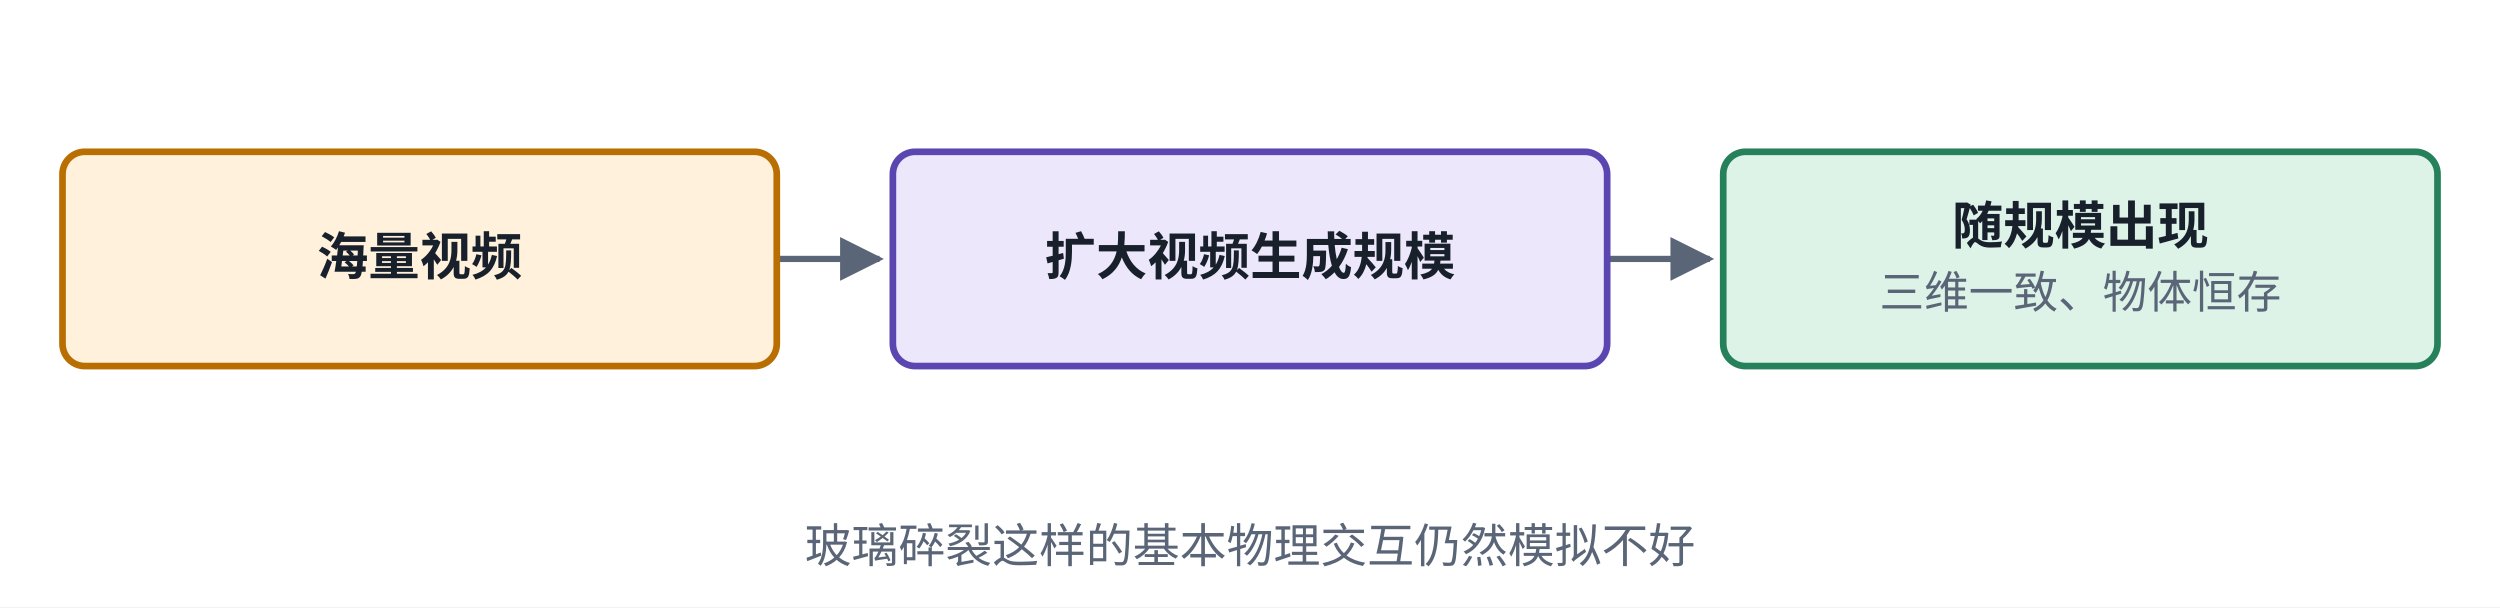
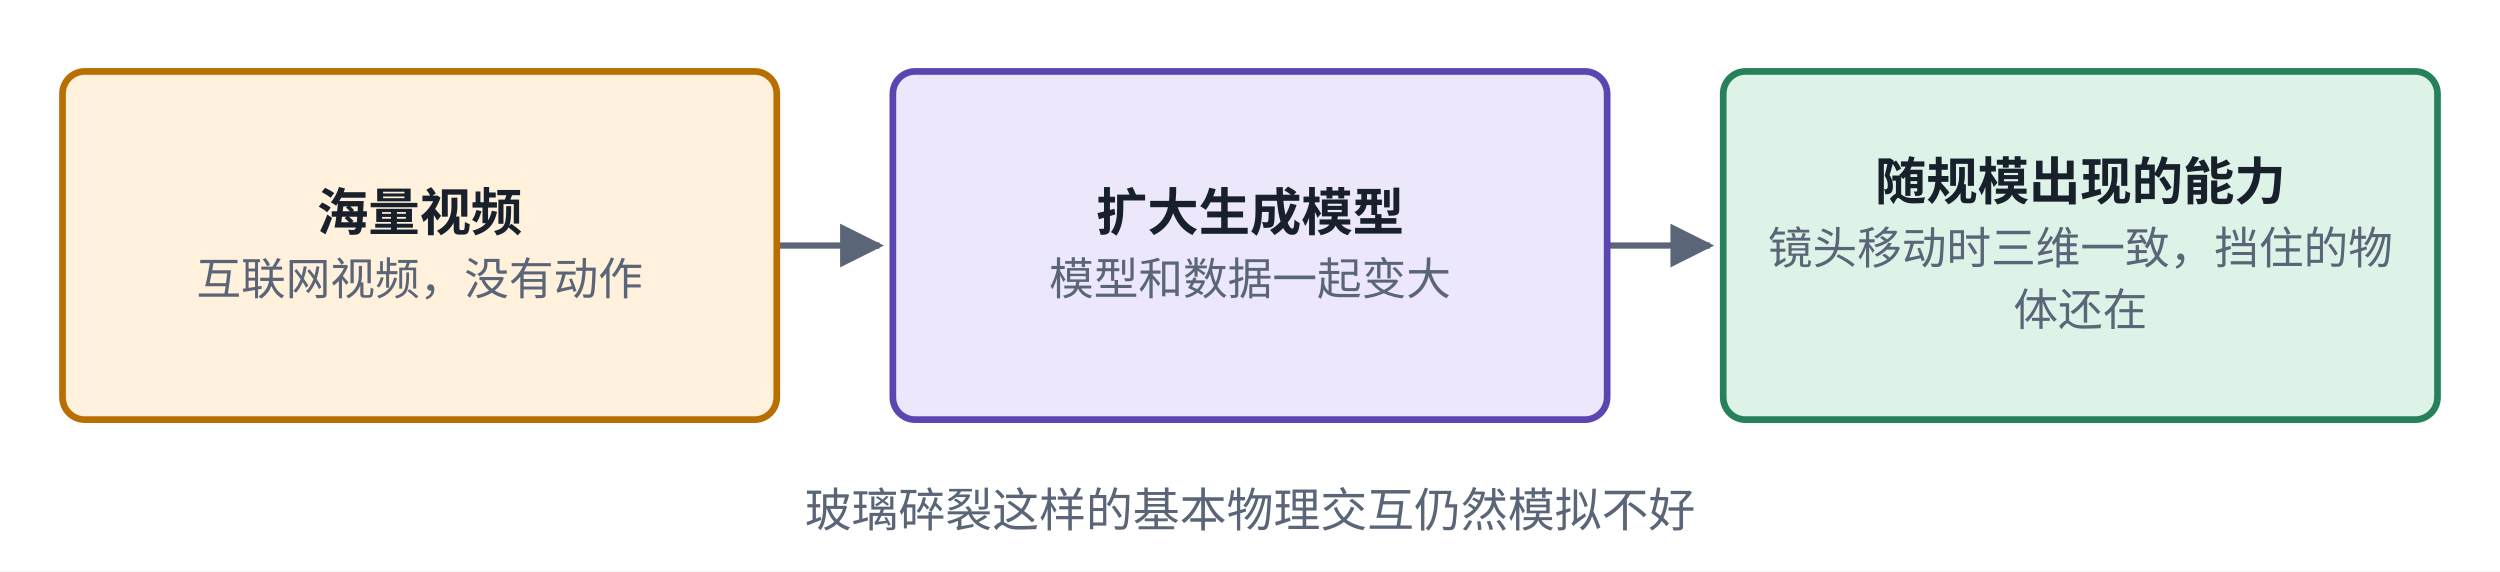
- <svg xmlns="http://www.w3.org/2000/svg" viewBox="0 0 560 136" width="560" height="136" role="img" aria-label="Sora 报告 结构">
+ <svg xmlns="http://www.w3.org/2000/svg" viewBox="0 0 560 128" width="560" height="128" role="img" aria-label="Sora 报告 结构">
  <defs>
    <marker id="ah-cardg1" viewBox="0 0 10 10" refX="9" refY="5" markerWidth="7" markerHeight="7" orient="auto-start-reverse">
      <path d="M0,0 L10,5 L0,10 z" fill="#5A6577" />
    </marker>
  </defs>
-   <rect x="0" y="0" width="560" height="136" fill="#ffffff" />
-   <path d="M174,58 L197,58" fill="none" stroke="#5A6577" stroke-width="1.4" marker-end="url(#ah-cardg1)" />
-   <path d="M360,58 L383,58" fill="none" stroke="#5A6577" stroke-width="1.4" marker-end="url(#ah-cardg1)" />
-   <rect x="14" y="34" width="160" height="48" rx="5" fill="#FFF1DC" stroke="#B86E00" stroke-width="1.5" />
-   <rect x="200" y="34" width="160" height="48" rx="5" fill="#ECE7FB" stroke="#5B45B0" stroke-width="1.5" />
-   <rect x="386" y="34" width="160" height="48" rx="5" fill="#DDF3E8" stroke="#26805A" stroke-width="1.5" />
-   <text x="94" y="61.565" text-anchor="middle" font-size="11.5" font-weight="600" fill="#18202C" font-family="PingFang SC, Noto Sans CJK SC, Microsoft YaHei, sans-serif">海量视频</text>
-   <text x="280" y="61.565" text-anchor="middle" font-size="11.5" font-weight="600" fill="#18202C" font-family="PingFang SC, Noto Sans CJK SC, Microsoft YaHei, sans-serif">扩大视频生成规模</text>
-   <text x="466" y="54.665" text-anchor="middle" font-size="11.5" font-weight="600" fill="#18202C" font-family="PingFang SC, Noto Sans CJK SC, Microsoft YaHei, sans-serif">随规模出现</text>
-   <text x="466" y="69.035" text-anchor="middle" font-size="10" font-weight="400" fill="#5A6577" font-family="PingFang SC, Noto Sans CJK SC, Microsoft YaHei, sans-serif">三维一致、物体恒存</text>
-   <text x="280" y="126" text-anchor="middle" font-size="10.5" font-weight="500" fill="#5A6577" font-family="PingFang SC, Noto Sans CJK SC, Microsoft YaHei, sans-serif">玻璃碎裂这样的基本物理交互仍然模拟不好</text>
+   <rect x="0" y="0" width="560" height="128" fill="#ffffff" />
+   <path d="M174,55 L197,55" fill="none" stroke="#5A6577" stroke-width="1.4" marker-end="url(#ah-cardg1)" />
+   <path d="M360,55 L383,55" fill="none" stroke="#5A6577" stroke-width="1.4" marker-end="url(#ah-cardg1)" />
+   <rect x="14" y="16" width="160" height="78" rx="5" fill="#FFF1DC" stroke="#B86E00" stroke-width="1.5" />
+   <rect x="200" y="16" width="160" height="78" rx="5" fill="#ECE7FB" stroke="#5B45B0" stroke-width="1.5" />
+   <rect x="386" y="16" width="160" height="78" rx="5" fill="#DDF3E8" stroke="#26805A" stroke-width="1.5" />
+   <text x="94" y="51.665" text-anchor="middle" font-size="11.5" font-weight="600" fill="#18202C" font-family="PingFang SC, Noto Sans CJK SC, Microsoft YaHei, sans-serif">海量视频</text>
+   <text x="94" y="66.035" text-anchor="middle" font-size="10" font-weight="400" fill="#5A6577" font-family="PingFang SC, Noto Sans CJK SC, Microsoft YaHei, sans-serif">互联网视频，没有动作</text>
+   <text x="280" y="51.665" text-anchor="middle" font-size="11.5" font-weight="600" fill="#18202C" font-family="PingFang SC, Noto Sans CJK SC, Microsoft YaHei, sans-serif">扩大生成模型</text>
+   <text x="280" y="66.035" text-anchor="middle" font-size="10" font-weight="400" fill="#5A6577" font-family="PingFang SC, Noto Sans CJK SC, Microsoft YaHei, sans-serif">模型和数据一起变大</text>
+   <text x="466" y="44.765" text-anchor="middle" font-size="11.5" font-weight="600" fill="#18202C" font-family="PingFang SC, Noto Sans CJK SC, Microsoft YaHei, sans-serif">随规模出现的能力</text>
+   <text x="466" y="59.135" text-anchor="middle" font-size="10" font-weight="400" fill="#5A6577" font-family="PingFang SC, Noto Sans CJK SC, Microsoft YaHei, sans-serif">镜头移动时三维一致，挡住的物</text>
+   <text x="466" y="72.935" text-anchor="middle" font-size="10" font-weight="400" fill="#5A6577" font-family="PingFang SC, Noto Sans CJK SC, Microsoft YaHei, sans-serif">体还在</text>
+   <text x="280" y="118" text-anchor="middle" font-size="10.5" font-weight="500" fill="#5A6577" font-family="PingFang SC, Noto Sans CJK SC, Microsoft YaHei, sans-serif">玻璃碎裂这样的基本物理交互仍然模拟不好</text>
</svg>
